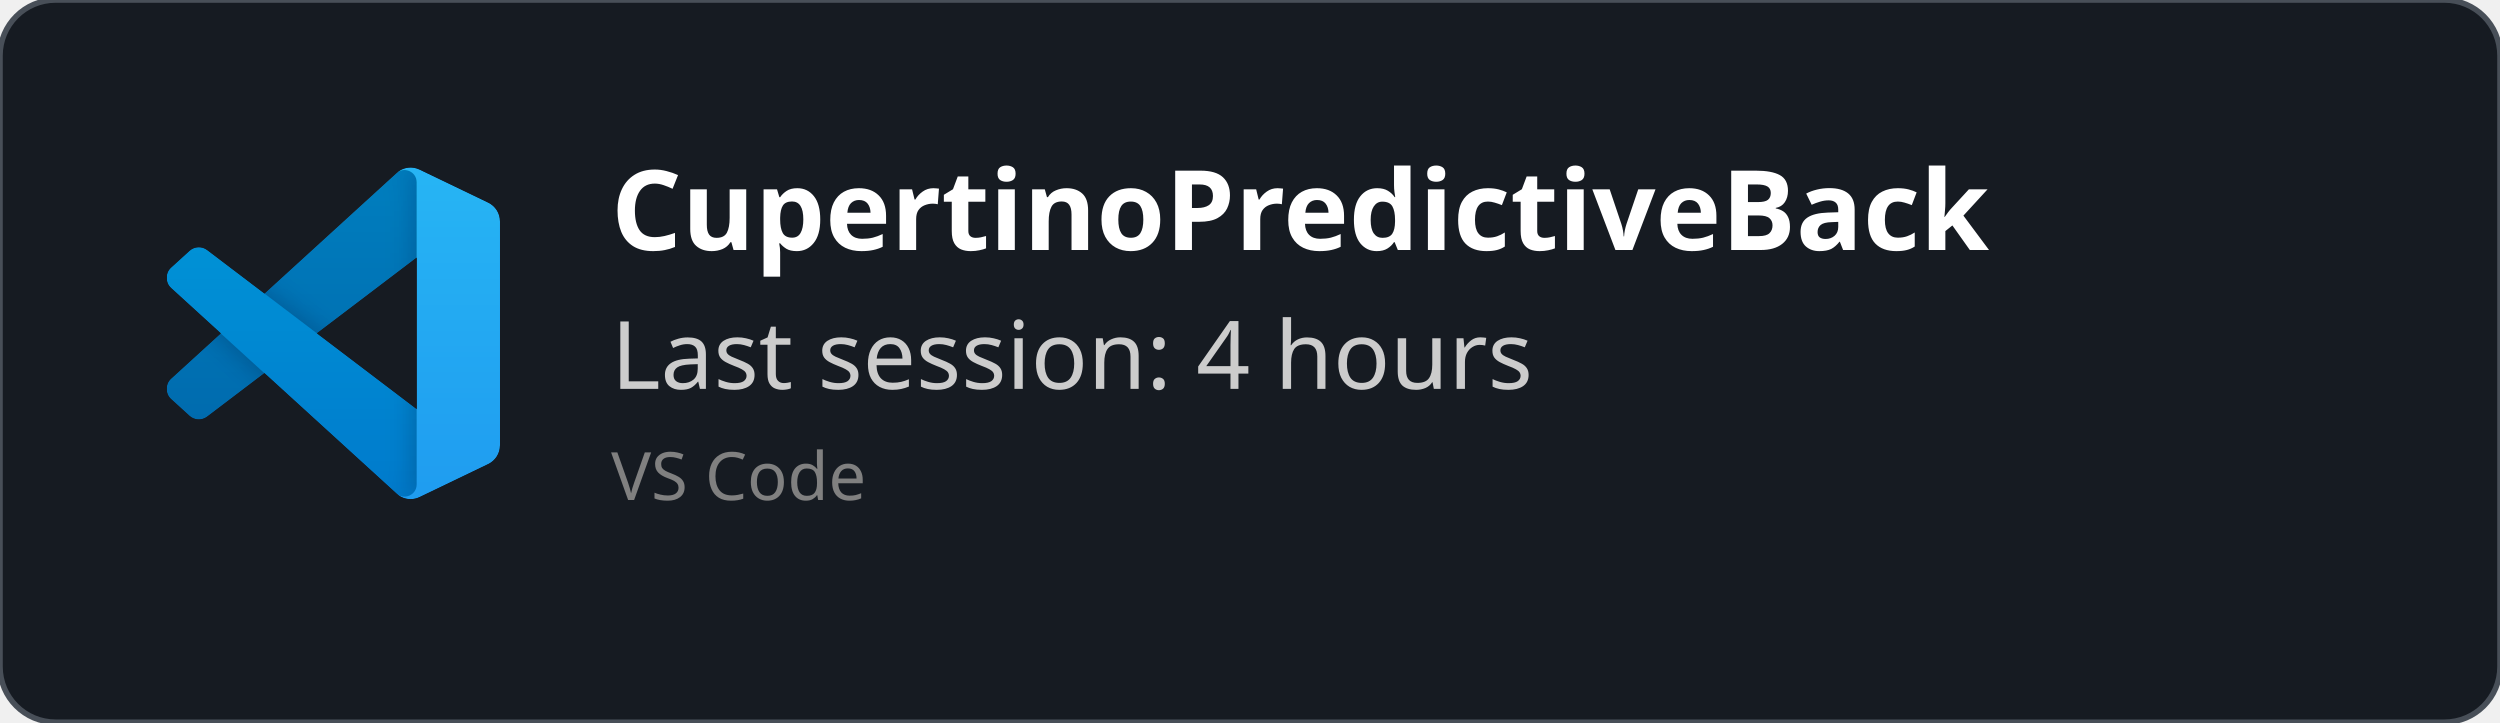
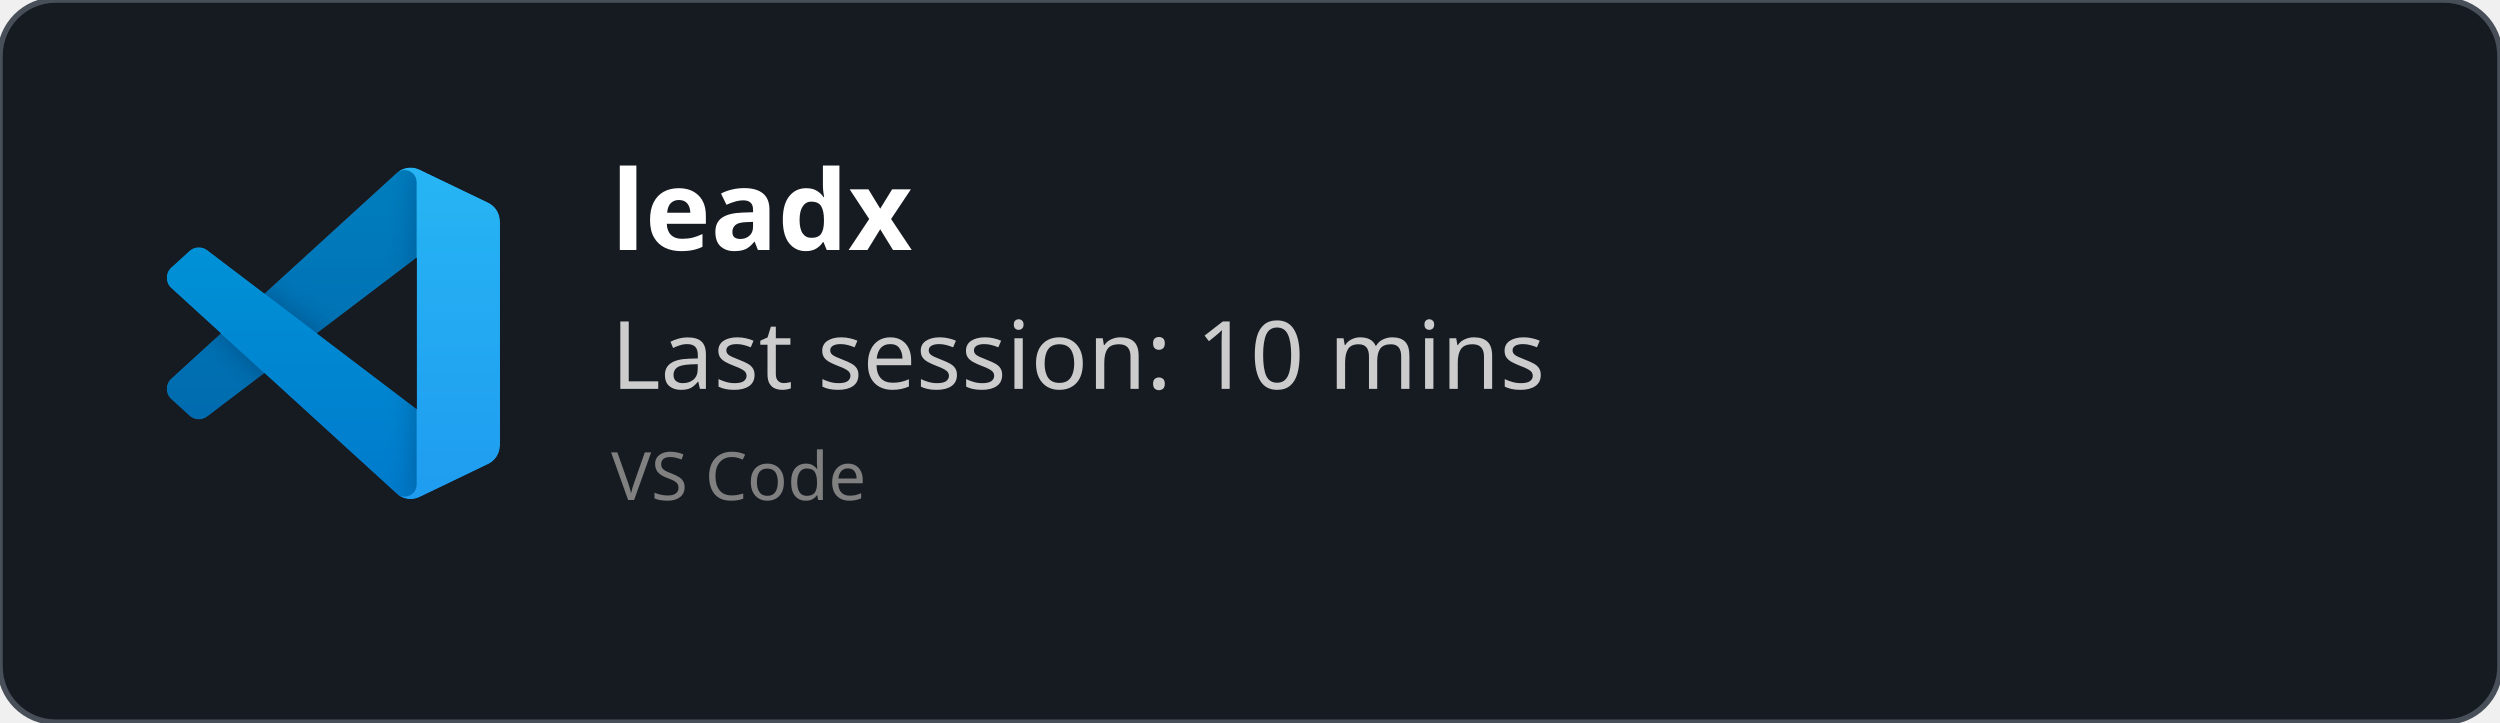
<svg xmlns="http://www.w3.org/2000/svg" width="450" height="130" viewBox="0 0 450 130" fill="none" role="img">
  <style>
    *{
        font-family: 'Segoe UI', Ubuntu, monospace
    }
    </style>
  <defs>
    <clipPath id="horizontalClip" x="20" y="20" width="500" height="200">
      <rect x="90" y="20" width="300" height="50" />
    </clipPath>
  </defs>
  <rect width="450" height="130" fill="rgba(22,27,34)" stroke="#484f58" stroke-width="1" fill-opacity="1" stroke-opacity="1" x="0" y="0" rx="10px" ry="10px">
    </rect>
  <svg width="60" height="60" x="30" y="30" viewBox="0 0 100 100" fill="none" id="vscode">
    <mask id="mask0" mask-type="alpha" maskUnits="userSpaceOnUse" x="0" y="0" width="100" height="100">
      <path fill-rule="evenodd" clip-rule="evenodd" d="M70.912 99.317C72.487 99.931 74.283 99.891 75.873 99.126L96.461 89.22C98.624 88.179 100 85.989 100 83.587V16.413C100 14.011 98.624 11.822 96.461 10.781L75.873 0.874C73.786 -0.13 71.345 0.116 69.513 1.447C69.252 1.637 69.003 1.849 68.769 2.083L29.355 38.041L12.187 25.01C10.589 23.797 8.354 23.896 6.869 25.246L1.363 30.255C-0.453 31.906 -0.455 34.763 1.359 36.417L16.247 50L1.359 63.583C-0.455 65.237 -0.453 68.094 1.363 69.745L6.869 74.754C8.354 76.104 10.589 76.204 12.187 74.99L29.355 61.959L68.769 97.917C69.392 98.541 70.125 99.01 70.912 99.317ZM75.015 27.299L45.109 50L75.015 72.701V27.299Z" fill="white" />
    </mask>
    <g mask="url(#mask0)">
      <path d="M96.461 10.796L75.857 0.876C73.472 -0.273 70.622 0.212 68.75 2.083L1.299 63.583C-0.516 65.237 -0.514 68.094 1.303 69.745L6.813 74.754C8.298 76.104 10.535 76.204 12.134 74.99L93.361 13.37C96.086 11.303 100 13.246 100 16.667V16.427C100 14.027 98.625 11.838 96.461 10.796Z" fill="#0065A9" />
      <g filter="url(#filter0_d)">
        <path d="M96.461 89.204L75.857 99.124C73.472 100.273 70.622 99.788 68.75 97.917L1.299 36.417C-0.516 34.763 -0.514 31.906 1.303 30.255L6.813 25.246C8.298 23.896 10.535 23.796 12.134 25.009L93.361 86.63C96.086 88.697 100 86.754 100 83.333V83.573C100 85.974 98.625 88.162 96.461 89.204Z" fill="#007ACC" />
      </g>
      <g filter="url(#filter1_d)">
        <path d="M75.858 99.126C73.472 100.274 70.622 99.788 68.75 97.917C71.056 100.223 75 98.59 75 95.328V4.672C75 1.41 71.056 -0.223 68.75 2.083C70.622 0.211 73.472 -0.274 75.858 0.874L96.459 10.781C98.623 11.822 100 14.011 100 16.413V83.587C100 85.989 98.623 88.179 96.459 89.22L75.858 99.126Z" fill="#1F9CF0" />
      </g>
      <g style="mix-blend-mode:overlay" opacity="0.25">
        <path fill-rule="evenodd" clip-rule="evenodd" d="M70.851 99.317C72.426 99.931 74.222 99.891 75.812 99.126L96.4 89.22C98.563 88.179 99.939 85.989 99.939 83.587V16.413C99.939 14.011 98.564 11.822 96.4 10.781L75.812 0.874C73.725 -0.13 71.284 0.116 69.453 1.447C69.191 1.637 68.942 1.849 68.708 2.083L29.294 38.041L12.126 25.01C10.528 23.796 8.293 23.896 6.809 25.246L1.302 30.255C-0.513 31.906 -0.515 34.763 1.298 36.417L16.186 50L1.298 63.583C-0.515 65.237 -0.513 68.094 1.302 69.745L6.809 74.754C8.293 76.104 10.528 76.204 12.126 74.99L29.294 61.959L68.708 97.917C69.332 98.54 70.064 99.01 70.851 99.317ZM74.954 27.299L45.048 50L74.954 72.701V27.299Z" fill="url(#paint0_linear)" />
      </g>
    </g>
    <defs>
      <filter id="filter0_d" x="-8.394" y="15.829" width="116.727" height="92.246" filterUnits="userSpaceOnUse" color-interpolation-filters="sRGB">
        <feFlood flood-opacity="0" result="BackgroundImageFix" />
        <feColorMatrix in="SourceAlpha" type="matrix" values="0 0 0 0 0 0 0 0 0 0 0 0 0 0 0 0 0 0 127 0" />
        <feOffset />
        <feGaussianBlur stdDeviation="4.167" />
        <feColorMatrix type="matrix" values="0 0 0 0 0 0 0 0 0 0 0 0 0 0 0 0 0 0 0.25 0" />
        <feBlend mode="overlay" in2="BackgroundImageFix" result="effect1_dropShadow" />
        <feBlend mode="normal" in="SourceGraphic" in2="effect1_dropShadow" result="shape" />
      </filter>
      <filter id="filter1_d" x="60.417" y="-8.076" width="47.917" height="116.151" filterUnits="userSpaceOnUse" color-interpolation-filters="sRGB">
        <feFlood flood-opacity="0" result="BackgroundImageFix" />
        <feColorMatrix in="SourceAlpha" type="matrix" values="0 0 0 0 0 0 0 0 0 0 0 0 0 0 0 0 0 0 127 0" />
        <feOffset />
        <feGaussianBlur stdDeviation="4.167" />
        <feColorMatrix type="matrix" values="0 0 0 0 0 0 0 0 0 0 0 0 0 0 0 0 0 0 0.25 0" />
        <feBlend mode="overlay" in2="BackgroundImageFix" result="effect1_dropShadow" />
        <feBlend mode="normal" in="SourceGraphic" in2="effect1_dropShadow" result="shape" />
      </filter>
      <linearGradient id="paint0_linear" x1="49.939" y1="0.258" x2="49.939" y2="99.742" gradientUnits="userSpaceOnUse">
        <stop stop-color="white" />
        <stop offset="1" stop-color="white" stop-opacity="0" />
      </linearGradient>
    </defs>
  </svg>
  <text x="110" y="45" font-size="20" clip-path="url(#horizontalClip)" font-weight="bold" font-family="Ubuntu" fill="white">
-     CupertinoPredictiveBack
+     leadx
    </text>
  <text x="110" y="70" font-size="17px" font-family="Ubuntu" fill="#ccc">
-     Last session: 4 hours
+     Last session: 10 mins
    </text>
  <text x="110" y="90" font-size="12px" font-family="Ubuntu" fill="grey">
    VS Code
    </text>
</svg>
